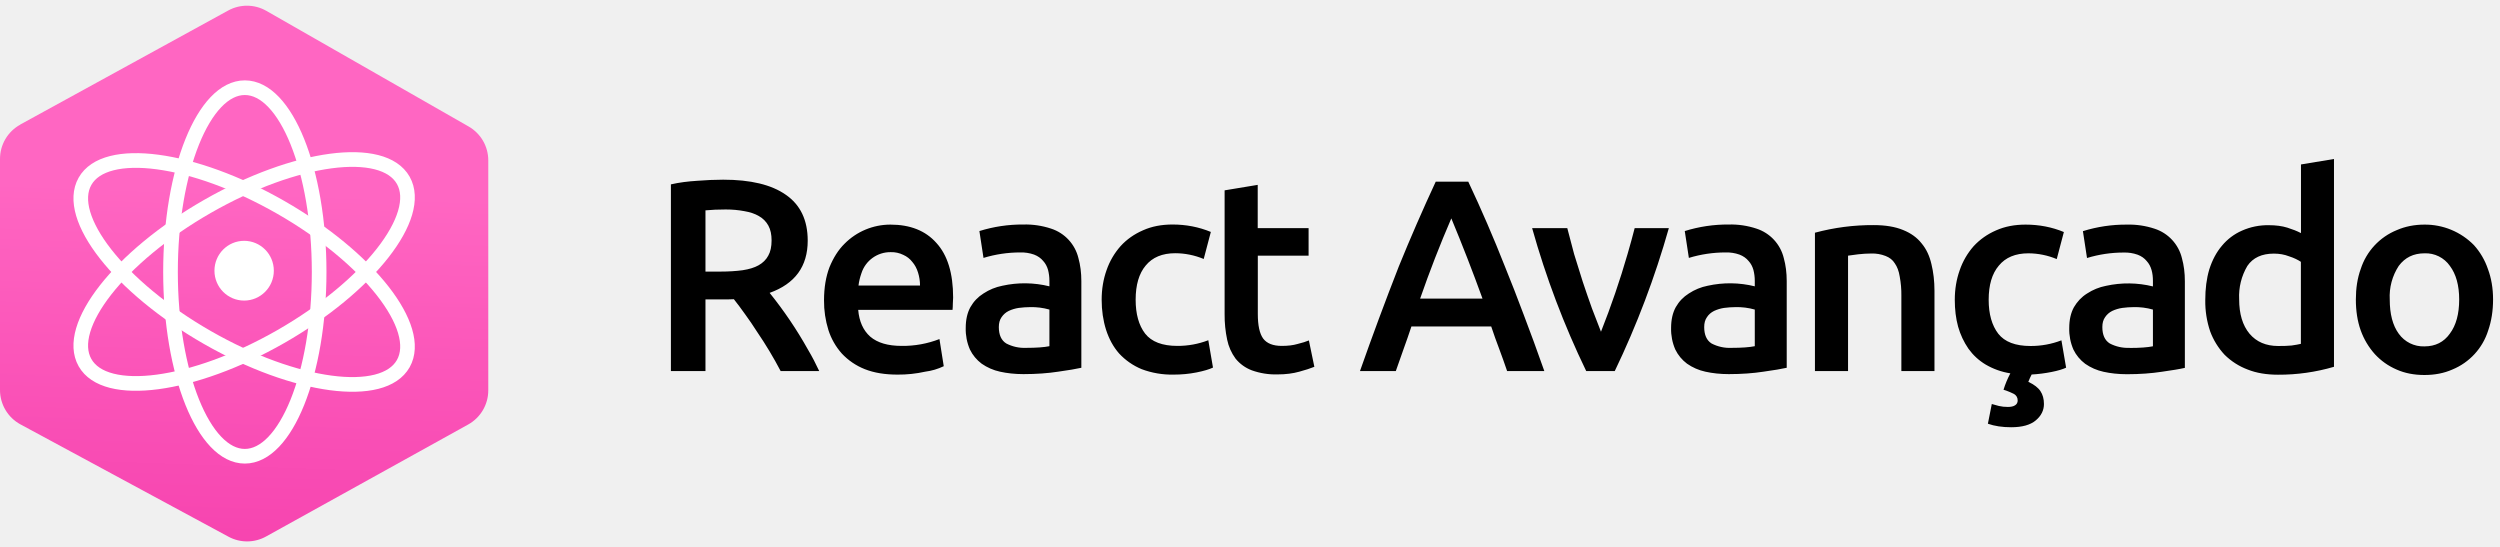
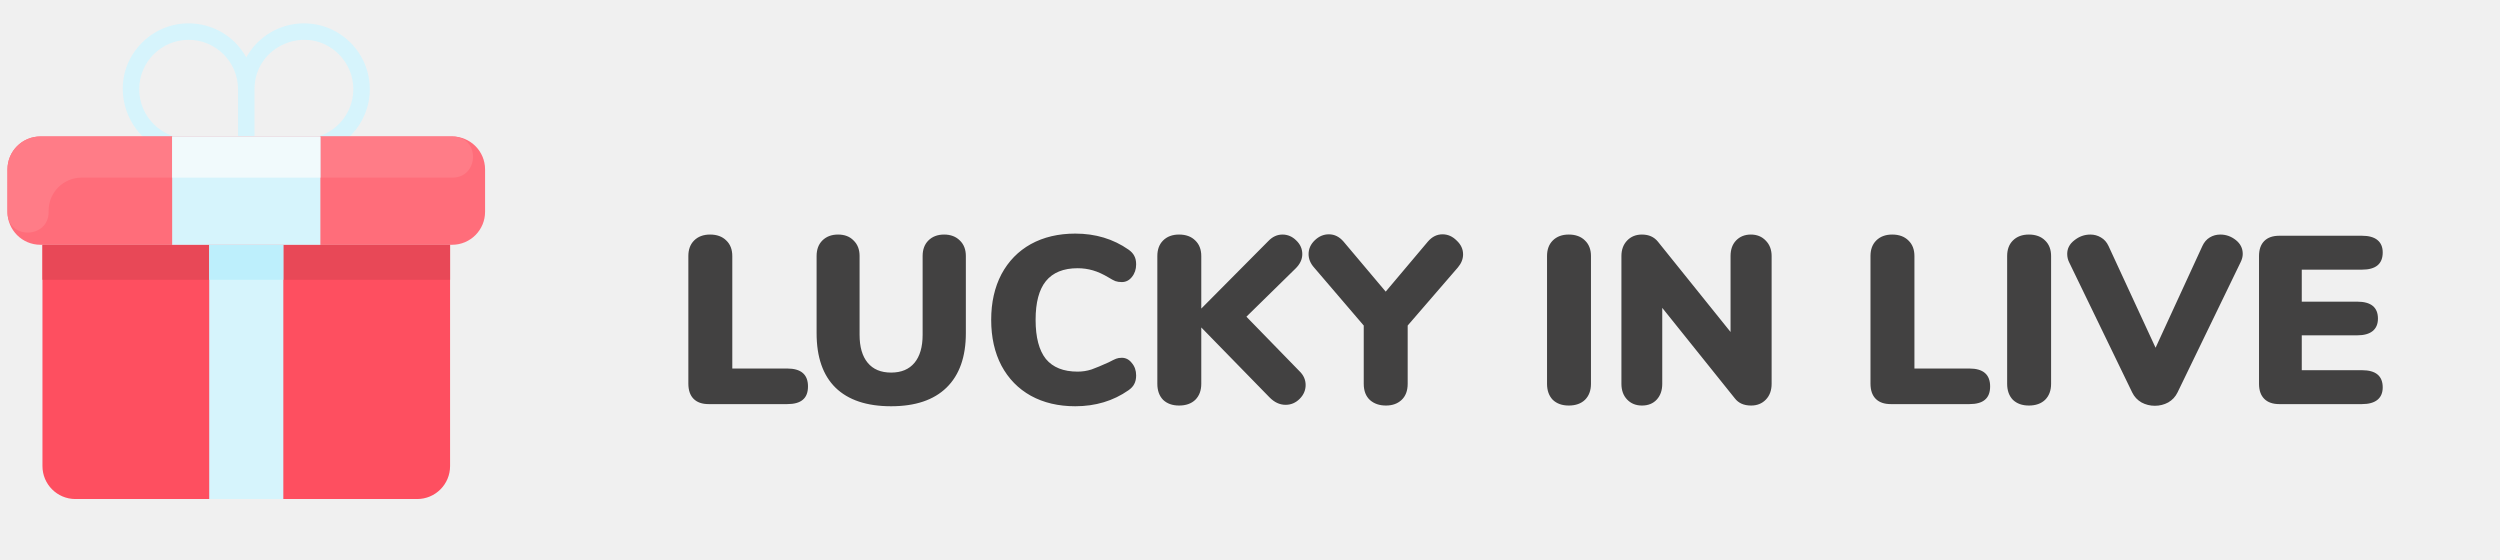
- <svg xmlns="http://www.w3.org/2000/svg" fill="none" viewBox="0 0 256 56">
-   <path d="M2.08 12.75L23.36 1.08a4 4 0 013.91.03L48 12.96A4 4 0 0150 16.43v23.54a4 4 0 01-2.06 3.5l-20.7 11.47a4 4 0 01-3.84.02L2.1 43.46A4 4 0 010 39.94V16.26a4 4 0 012.08-3.5z" fill="url(#paint0_linear)" />
-   <ellipse rx="7.65" ry="18.78" transform="matrix(-.49197 .87061 .8678 .49693 25 27.9)" stroke="#fff" stroke-width="1.5" />
-   <ellipse rx="7.65" ry="18.78" transform="matrix(-.49197 -.87061 .8678 -.49693 25 27.8)" stroke="#fff" stroke-width="1.5" />
-   <ellipse cx="25.07" cy="27.85" rx="7.61" ry="18.87" transform="rotate(180 25.07 27.85)" stroke="#fff" stroke-width="1.5" />
-   <ellipse cx="25.01" cy="27.73" rx="3.06" ry="3.04" transform="rotate(-90 25 27.73)" fill="#fff" />
-   <path d="M74.06 18.4c2.8 0 4.93.51 6.4 1.54 1.5 1.03 2.25 2.6 2.25 4.7 0 2.64-1.3 4.42-3.9 5.35a41.65 41.65 0 013.92 5.8c.44.74.82 1.48 1.16 2.21h-3.95a40.42 40.42 0 00-2.4-4c-.42-.66-.83-1.26-1.24-1.82-.41-.58-.8-1.1-1.15-1.54l-.67.02h-2.24V38H68.7V18.88c.86-.2 1.77-.31 2.74-.37a34.3 34.3 0 012.6-.11zm.25 3.05c-.75 0-1.44.03-2.07.09v6.27h1.54c.86 0 1.61-.05 2.27-.14.65-.1 1.19-.26 1.62-.5.45-.25.78-.58 1-.99.23-.4.34-.93.34-1.56 0-.6-.1-1.1-.33-1.52a2.47 2.47 0 00-.98-.98c-.41-.24-.9-.4-1.49-.5-.58-.11-1.21-.17-1.9-.17zm10.07 9.3c0-1.29.19-2.42.56-3.39.4-.97.9-1.77 1.54-2.4a6.6 6.6 0 014.7-1.96c2.02 0 3.59.62 4.7 1.87 1.15 1.25 1.72 3.12 1.72 5.6l-.03.64c0 .23-.01.43-.03.62h-9.66c.1 1.17.5 2.09 1.23 2.74.75.64 1.82.95 3.22.95a10.35 10.35 0 003.87-.7l.44 2.78a6.26 6.26 0 01-1.9.56 12.6 12.6 0 01-2.83.3c-1.29 0-2.4-.18-3.36-.56a6.48 6.48 0 01-2.35-1.6 6.7 6.7 0 01-1.37-2.4 9.97 9.97 0 01-.45-3.05zm9.83-1.51c0-.47-.07-.9-.2-1.32-.13-.43-.33-.8-.59-1.1a2.37 2.37 0 00-.92-.72 2.73 2.73 0 00-1.29-.28 3.11 3.11 0 00-3 2.16c-.14.4-.25.83-.3 1.26h6.3zm10.87 6.38c1.05 0 1.84-.06 2.38-.17V31.7a6.63 6.63 0 00-1.99-.25c-.37 0-.75.03-1.15.08a3.7 3.7 0 00-1.03.31c-.3.15-.54.36-.73.64-.19.27-.28.6-.28 1.01 0 .8.25 1.36.76 1.68a4 4 0 002.04.45zm-.28-12.63a8.3 8.3 0 012.83.42 4.21 4.21 0 012.8 3.02c.2.72.3 1.5.3 2.36v8.87c-.52.12-1.31.25-2.37.4-1.05.16-2.23.25-3.56.25-.88 0-1.68-.09-2.4-.25a5.2 5.2 0 01-1.88-.82 4 4 0 01-1.2-1.45 5.2 5.2 0 01-.43-2.21c0-.84.16-1.55.48-2.13.33-.58.78-1.05 1.34-1.4a5.4 5.4 0 011.93-.79 10.55 10.55 0 014.82.06v-.56c0-.4-.05-.77-.14-1.12-.1-.35-.26-.66-.5-.92-.23-.28-.54-.5-.93-.65a3.89 3.89 0 00-1.43-.22 12.8 12.8 0 00-3.75.56l-.42-2.75a14.7 14.7 0 014.5-.67zm8.01 7.7c0-1.08.17-2.09.5-3.02a7.3 7.3 0 011.44-2.47c.63-.69 1.4-1.23 2.3-1.62.89-.4 1.9-.59 3.02-.59 1.38 0 2.68.25 3.92.76l-.73 2.77a7.6 7.6 0 00-2.92-.59c-1.32 0-2.33.42-3.02 1.26-.69.82-1.03 1.99-1.03 3.5 0 1.46.32 2.62.97 3.47.66.84 1.76 1.26 3.3 1.26a8.7 8.7 0 003.17-.58l.48 2.8c-.38.18-.94.35-1.7.5-.76.15-1.53.22-2.33.22a8.79 8.79 0 01-3.28-.56 6.58 6.58 0 01-2.3-1.6c-.6-.68-1.04-1.5-1.34-2.43-.3-.95-.45-1.98-.45-3.08zm12.6-11.2l3.38-.56v4.43H134v2.82h-5.2v5.97c0 1.17.18 2.01.55 2.52.38.5 1.01.75 1.9.75.62 0 1.16-.06 1.63-.2.49-.12.87-.24 1.15-.36l.56 2.7c-.4.16-.9.33-1.54.5-.64.18-1.38.28-2.24.28a7.2 7.2 0 01-2.63-.42 3.92 3.92 0 01-1.66-1.2 4.94 4.94 0 01-.86-1.94 12.2 12.2 0 01-.26-2.6V19.49zM154.33 38c-.26-.77-.53-1.52-.81-2.27-.28-.74-.56-1.51-.82-2.3h-8.17a83.8 83.8 0 01-.81 2.33l-.79 2.24h-3.67a333.28 333.28 0 013.98-10.72 195.8 195.8 0 013.78-8.68h3.33a144.25 144.25 0 013.75 8.68c.64 1.56 1.28 3.23 1.94 4.98.67 1.75 1.37 3.67 2.1 5.74h-3.81zm-5.71-15.65a120.1 120.1 0 00-3.2 8.23h6.39a187.52 187.52 0 00-3.2-8.23zM162.43 38a88.45 88.45 0 01-5.54-14.64h3.6l.7 2.66.88 2.82c.31.94.63 1.85.95 2.75l.92 2.38a87.54 87.54 0 002.72-7.95c.28-.96.52-1.84.73-2.66h3.5A91.1 91.1 0 01165.35 38h-2.92zm14.88-2.38c1.04 0 1.84-.06 2.38-.17V31.7a6.63 6.63 0 00-1.99-.25c-.37 0-.75.03-1.15.08a3.7 3.7 0 00-1.03.31c-.3.15-.55.36-.73.64-.19.27-.28.6-.28 1.01 0 .8.25 1.36.75 1.68a4 4 0 002.05.45zm-.28-12.63a8.3 8.3 0 012.83.42 4.21 4.21 0 012.8 3.02c.2.72.3 1.5.3 2.36v8.87c-.52.12-1.31.25-2.38.4-1.04.16-2.23.25-3.55.25-.88 0-1.68-.09-2.4-.25a5.2 5.2 0 01-1.88-.82 4 4 0 01-1.2-1.45 5.2 5.2 0 01-.43-2.21c0-.84.16-1.55.48-2.13.33-.58.78-1.05 1.34-1.4a5.4 5.4 0 011.93-.79 10.55 10.55 0 014.82.06v-.56c0-.4-.05-.77-.14-1.12-.1-.35-.26-.66-.5-.92-.23-.28-.54-.5-.93-.65a3.89 3.89 0 00-1.43-.22 12.8 12.8 0 00-3.75.56l-.42-2.75a14.7 14.7 0 014.5-.67zm8.82.84a22.64 22.64 0 016.02-.78c1.2 0 2.2.17 3 .5.8.32 1.44.78 1.9 1.37.49.58.82 1.3 1.01 2.13.2.82.31 1.73.31 2.72V38h-3.39v-7.7a10 10 0 00-.17-1.99c-.09-.56-.26-1-.5-1.34-.22-.36-.54-.6-.95-.76a3.7 3.7 0 00-1.46-.25c-.43 0-.88.03-1.34.08l-1.04.14V38h-3.39V23.83zM207.7 39.1c.6.28 1.01.6 1.24.95.24.36.36.8.36 1.32 0 .65-.28 1.21-.84 1.68-.56.47-1.4.7-2.52.7-.9 0-1.7-.12-2.38-.36l.4-2.02.72.2c.3.07.6.1.92.1.32 0 .56-.05.73-.16a.55.55 0 00.28-.5c0-.3-.13-.53-.4-.68a7.14 7.14 0 00-.77-.33l-.28-.09a9.54 9.54 0 01.7-1.68 7.19 7.19 0 01-2.53-.9 5.87 5.87 0 01-1.76-1.62 7.66 7.66 0 01-1.06-2.26c-.23-.84-.34-1.76-.34-2.75 0-1.08.17-2.09.5-3.02a7.3 7.3 0 011.43-2.47c.64-.69 1.4-1.23 2.3-1.62.9-.4 1.9-.59 3.02-.59 1.38 0 2.7.25 3.92.76l-.73 2.77a7.6 7.6 0 00-2.9-.59c-1.33 0-2.34.42-3.03 1.26-.7.82-1.04 1.99-1.04 3.5 0 1.46.33 2.62.98 3.47.66.84 1.76 1.26 3.3 1.26a8.7 8.7 0 003.17-.58l.48 2.8c-.34.16-.83.31-1.49.44-.65.13-1.33.22-2.04.26a7.65 7.65 0 00-.34.75zm10.38-3.47c1.05 0 1.84-.06 2.38-.17V31.7a6.63 6.63 0 00-1.99-.25c-.37 0-.75.03-1.14.08a3.7 3.7 0 00-1.04.31c-.3.15-.54.36-.73.64-.19.27-.28.6-.28 1.01 0 .8.25 1.36.76 1.68a4 4 0 002.04.45zm-.28-12.63a8.3 8.3 0 012.83.42 4.21 4.21 0 012.8 3.02c.2.72.3 1.5.3 2.36v8.87c-.51.12-1.3.25-2.37.4-1.05.16-2.23.25-3.56.25-.88 0-1.68-.09-2.4-.25a5.2 5.2 0 01-1.88-.82 4 4 0 01-1.2-1.45 5.2 5.2 0 01-.43-2.21c0-.84.16-1.55.48-2.13.34-.58.78-1.05 1.34-1.4a5.4 5.4 0 011.94-.79 10.55 10.55 0 014.81.06v-.56c0-.4-.04-.77-.14-1.12-.1-.35-.26-.66-.5-.92-.23-.28-.53-.5-.93-.65a3.89 3.89 0 00-1.42-.22 12.8 12.8 0 00-3.76.56l-.42-2.75a14.7 14.7 0 014.5-.67zm11.49 7.65c0 1.49.35 2.67 1.06 3.52.71.84 1.69 1.26 2.94 1.26.54 0 1-.01 1.37-.05.4-.06.71-.11.95-.17v-8.4c-.3-.2-.7-.4-1.2-.56-.49-.19-1-.28-1.57-.28-1.23 0-2.14.42-2.71 1.26a6.09 6.09 0 00-.84 3.42zm9.71 6.91a20.01 20.01 0 01-5.74.81c-1.16 0-2.2-.17-3.1-.53a6.7 6.7 0 01-2.36-1.51 7.15 7.15 0 01-1.48-2.4 9.54 9.54 0 01-.5-3.2c0-1.16.13-2.2.41-3.14.3-.95.73-1.76 1.3-2.43a5.54 5.54 0 012.04-1.54 6.5 6.5 0 012.77-.56c.7 0 1.33.08 1.88.25.54.17 1 .35 1.4.56v-7.03l3.38-.56v21.28zm16.29-6.89c0 1.16-.17 2.22-.5 3.17a6.38 6.38 0 01-3.67 4c-.86.38-1.81.56-2.86.56-1.04 0-2-.18-2.85-.56-.86-.37-1.6-.9-2.22-1.57a7.36 7.36 0 01-1.45-2.43c-.34-.95-.5-2-.5-3.17 0-1.15.16-2.2.5-3.13a6.42 6.42 0 013.7-3.98c.85-.37 1.8-.56 2.82-.56a7.01 7.01 0 015.07 2.1 7 7 0 011.43 2.44c.35.93.53 1.98.53 3.13zm-3.47 0c0-1.45-.32-2.6-.95-3.44a3.02 3.02 0 00-2.6-1.29c-1.13 0-2 .43-2.64 1.29a5.71 5.71 0 00-.92 3.44c0 1.48.3 2.65.92 3.5a3.1 3.1 0 002.63 1.3c1.12 0 1.99-.44 2.6-1.3.64-.85.96-2.02.96-3.5z" fill="#000000" />
+ <svg xmlns="http://www.w3.org/2000/svg" width="335" height="75" viewBox="0 0 335 75" fill="none">
+   <g clip-path="url(#clip0)">
+     <g clip-path="url(#clip1)">
+       <path d="M60.31 32.8V62.456C60.31 64.895 58.334 66.87 55.897 66.87H10.104C7.666 66.87 5.69 64.895 5.69 62.456V32.8H60.31Z" fill="#FE4F60" />
+       <path d="M40.724 3.13C37.404 3.13 34.507 4.973 33 7.69C30.138 2.53 23.174 1.579 19.033 5.715C13.679 11.075 17.165 20.279 24.697 20.766C25.137 20.795 40.861 20.795 41.303 20.766C45.929 20.466 49.552 16.597 49.552 11.957C49.552 7.086 45.611 3.13 40.724 3.13V3.13ZM18.655 11.957C18.655 8.289 21.626 5.337 25.276 5.337C28.927 5.337 31.897 8.307 31.897 11.957V18.578H25.276C21.6 18.578 18.655 15.581 18.655 11.957ZM41.159 18.564C40.994 18.584 40.755 18.578 34.104 18.578V11.957C34.104 6.059 41.261 3.135 45.406 7.275C46.656 8.527 47.345 10.19 47.345 11.957C47.345 15.438 44.628 18.34 41.159 18.564V18.564Z" fill="#D6F4FC" />
+       <path d="M65 22.699V28.386C65 30.825 63.023 32.8 60.586 32.8H5.414C2.977 32.8 1 30.825 1 28.386V22.699C1 20.261 2.977 18.286 5.414 18.286H60.586C63.023 18.286 65 20.261 65 22.699Z" fill="#FF6D7A" />
+       <path d="M60.622 23.803H10.931C8.494 23.803 6.518 25.778 6.518 28.217V28.403C6.518 31.956 1.17 32.144 1.005 28.595C0.998 28.446 1 28.844 1 22.699C1 20.261 2.977 18.286 5.414 18.286H60.586C64.401 18.286 64.221 23.803 60.622 23.803Z" fill="#FF7C87" />
+       <path d="M5.69 32.8H60.31V37.49H5.69V32.8Z" fill="#E84857" />
+       <path d="M37.966 66.87H28.035C28.035 65.901 28.035 33.708 28.035 32.8H37.966V66.87Z" fill="#D6F4FC" />
+       <path d="M28.035 32.8H37.966V37.49H28.035V32.8Z" fill="#BDEFFC" />
+       <path d="M42.931 32.8C41.983 32.8 24.02 32.8 23.069 32.8C23.069 30.82 23.069 20.349 23.069 18.286H42.931V32.8Z" fill="#D6F4FC" />
+       <path d="M42.931 18.286V23.803H23.069V18.286H42.931Z" fill="#F1FAFC" />
+     </g>
+     <path d="M94.959 54.15C94.084 54.15 93.412 53.915 92.943 53.446C92.474 52.977 92.239 52.294 92.239 51.398V34.31C92.239 33.435 92.495 32.742 93.007 32.23C93.54 31.697 94.255 31.43 95.151 31.43C96.068 31.43 96.794 31.697 97.327 32.23C97.86 32.742 98.127 33.435 98.127 34.31V49.382H105.487C107.343 49.382 108.271 50.182 108.271 51.782C108.271 52.593 108.036 53.19 107.567 53.574C107.119 53.958 106.426 54.15 105.487 54.15H94.959ZM119.408 54.438C116.144 54.438 113.658 53.606 111.952 51.942C110.266 50.278 109.424 47.846 109.424 44.646V34.31C109.424 33.435 109.68 32.742 110.192 32.23C110.725 31.697 111.429 31.43 112.304 31.43C113.178 31.43 113.872 31.697 114.384 32.23C114.917 32.742 115.184 33.435 115.184 34.31V44.87C115.184 46.491 115.546 47.739 116.272 48.614C116.997 49.489 118.042 49.926 119.408 49.926C120.773 49.926 121.818 49.489 122.544 48.614C123.269 47.739 123.632 46.491 123.632 44.87V34.31C123.632 33.435 123.888 32.742 124.4 32.23C124.933 31.697 125.637 31.43 126.512 31.43C127.386 31.43 128.09 31.697 128.624 32.23C129.157 32.742 129.424 33.435 129.424 34.31V44.646C129.424 47.825 128.56 50.257 126.832 51.942C125.125 53.606 122.65 54.438 119.408 54.438ZM144.083 54.438C141.822 54.438 139.838 53.969 138.131 53.03C136.446 52.091 135.134 50.747 134.195 48.998C133.278 47.249 132.819 45.201 132.819 42.854C132.819 40.529 133.278 38.491 134.195 36.742C135.134 34.993 136.446 33.649 138.131 32.71C139.838 31.771 141.822 31.302 144.083 31.302C146.793 31.302 149.171 32.017 151.219 33.446C151.582 33.702 151.838 33.979 151.987 34.278C152.158 34.577 152.243 34.961 152.243 35.43C152.243 36.091 152.051 36.657 151.667 37.126C151.305 37.574 150.857 37.798 150.323 37.798C150.003 37.798 149.715 37.755 149.459 37.67C149.203 37.563 148.905 37.403 148.563 37.19C147.817 36.742 147.113 36.422 146.451 36.23C145.79 36.038 145.107 35.942 144.403 35.942C142.505 35.942 141.086 36.518 140.147 37.67C139.23 38.801 138.771 40.529 138.771 42.854C138.771 45.201 139.23 46.95 140.147 48.102C141.086 49.233 142.505 49.798 144.403 49.798C145.043 49.798 145.662 49.702 146.259 49.51C146.857 49.297 147.625 48.977 148.563 48.55C149.011 48.315 149.342 48.155 149.555 48.07C149.769 47.985 150.025 47.942 150.323 47.942C150.857 47.942 151.305 48.177 151.667 48.646C152.051 49.094 152.243 49.649 152.243 50.31C152.243 50.758 152.158 51.142 151.987 51.462C151.838 51.761 151.582 52.038 151.219 52.294C149.171 53.723 146.793 54.438 144.083 54.438ZM174.123 49.734C174.678 50.267 174.955 50.886 174.955 51.59C174.955 52.294 174.688 52.913 174.155 53.446C173.622 53.979 172.992 54.246 172.267 54.246C171.478 54.246 170.752 53.905 170.091 53.222L160.971 43.878V51.43C160.971 52.326 160.704 53.041 160.171 53.574C159.638 54.086 158.912 54.342 157.995 54.342C157.099 54.342 156.384 54.086 155.851 53.574C155.339 53.041 155.083 52.326 155.083 51.43V34.31C155.083 33.435 155.339 32.742 155.851 32.23C156.384 31.697 157.099 31.43 157.995 31.43C158.912 31.43 159.638 31.697 160.171 32.23C160.704 32.742 160.971 33.435 160.971 34.31V41.35L169.963 32.294C170.518 31.718 171.147 31.43 171.851 31.43C172.555 31.43 173.174 31.697 173.707 32.23C174.24 32.742 174.507 33.35 174.507 34.054C174.507 34.758 174.198 35.409 173.579 36.006L167.019 42.438L174.123 49.734ZM191.349 32.358C191.904 31.718 192.554 31.398 193.301 31.398C194.005 31.398 194.634 31.675 195.189 32.23C195.765 32.763 196.053 33.382 196.053 34.086C196.053 34.705 195.818 35.291 195.349 35.846L188.629 43.622V51.43C188.629 52.369 188.352 53.094 187.797 53.606C187.264 54.097 186.57 54.342 185.717 54.342C184.842 54.342 184.128 54.097 183.573 53.606C183.018 53.094 182.741 52.369 182.741 51.43V43.622L176.085 35.846C175.594 35.291 175.349 34.694 175.349 34.054C175.349 33.35 175.626 32.731 176.181 32.198C176.736 31.665 177.365 31.398 178.069 31.398C178.816 31.398 179.466 31.718 180.021 32.358L185.685 39.078L191.349 32.358ZM210.214 54.342C209.318 54.342 208.603 54.086 208.07 53.574C207.558 53.041 207.302 52.326 207.302 51.43V34.31C207.302 33.435 207.558 32.742 208.07 32.23C208.603 31.697 209.318 31.43 210.214 31.43C211.131 31.43 211.856 31.697 212.39 32.23C212.923 32.742 213.19 33.435 213.19 34.31V51.43C213.19 52.326 212.923 53.041 212.39 53.574C211.856 54.086 211.131 54.342 210.214 54.342ZM234.614 31.43C235.425 31.43 236.086 31.697 236.598 32.23C237.132 32.763 237.398 33.457 237.398 34.31V51.43C237.398 52.305 237.142 53.009 236.63 53.542C236.118 54.075 235.457 54.342 234.646 54.342C233.686 54.342 232.961 54.022 232.47 53.382L222.742 41.254V51.43C222.742 52.305 222.497 53.009 222.006 53.542C221.516 54.075 220.854 54.342 220.022 54.342C219.212 54.342 218.55 54.075 218.038 53.542C217.526 53.009 217.27 52.305 217.27 51.43V34.31C217.27 33.457 217.526 32.763 218.038 32.23C218.55 31.697 219.212 31.43 220.022 31.43C220.94 31.43 221.654 31.75 222.166 32.39L231.894 44.486V34.31C231.894 33.435 232.14 32.742 232.63 32.23C233.142 31.697 233.804 31.43 234.614 31.43ZM253.365 54.15C252.491 54.15 251.819 53.915 251.349 53.446C250.88 52.977 250.645 52.294 250.645 51.398V34.31C250.645 33.435 250.901 32.742 251.413 32.23C251.947 31.697 252.661 31.43 253.557 31.43C254.475 31.43 255.2 31.697 255.733 32.23C256.267 32.742 256.533 33.435 256.533 34.31V49.382H263.893C265.749 49.382 266.677 50.182 266.677 51.782C266.677 52.593 266.443 53.19 265.973 53.574C265.525 53.958 264.832 54.15 263.893 54.15H253.365ZM271.87 54.342C270.974 54.342 270.259 54.086 269.726 53.574C269.214 53.041 268.958 52.326 268.958 51.43V34.31C268.958 33.435 269.214 32.742 269.726 32.23C270.259 31.697 270.974 31.43 271.87 31.43C272.787 31.43 273.513 31.697 274.046 32.23C274.579 32.742 274.846 33.435 274.846 34.31V51.43C274.846 52.326 274.579 53.041 274.046 53.574C273.513 54.086 272.787 54.342 271.87 54.342ZM295.119 32.966C295.353 32.454 295.684 32.07 296.111 31.814C296.537 31.558 297.007 31.43 297.519 31.43C298.287 31.43 298.98 31.675 299.599 32.166C300.217 32.657 300.527 33.275 300.527 34.022C300.527 34.385 300.431 34.758 300.239 35.142L291.791 52.582C291.513 53.158 291.097 53.606 290.543 53.926C289.988 54.225 289.391 54.374 288.751 54.374C288.111 54.374 287.513 54.225 286.959 53.926C286.404 53.606 285.988 53.158 285.711 52.582L277.263 35.142C277.092 34.801 277.007 34.427 277.007 34.022C277.007 33.297 277.327 32.689 277.967 32.198C278.607 31.686 279.321 31.43 280.111 31.43C280.623 31.43 281.092 31.558 281.519 31.814C281.967 32.07 282.308 32.454 282.543 32.966L288.847 46.598L295.119 32.966ZM305.428 54.15C304.553 54.15 303.881 53.915 303.412 53.446C302.943 52.977 302.708 52.305 302.708 51.43V34.31C302.708 33.435 302.943 32.763 303.412 32.294C303.881 31.825 304.553 31.59 305.428 31.59H316.5C317.417 31.59 318.111 31.782 318.58 32.166C319.049 32.55 319.284 33.105 319.284 33.83C319.284 35.366 318.356 36.134 316.5 36.134H308.436V40.422H315.86C317.716 40.422 318.644 41.179 318.644 42.694C318.644 43.419 318.409 43.974 317.94 44.358C317.471 44.742 316.777 44.934 315.86 44.934H308.436V49.606H316.5C318.356 49.606 319.284 50.374 319.284 51.91C319.284 52.635 319.049 53.19 318.58 53.574C318.111 53.958 317.417 54.15 316.5 54.15H305.428Z" fill="#424141" />
+   </g>
  <defs>
-     <linearGradient id="paint0_linear" x1="24" y1="76" x2="26" y2="19.5" gradientUnits="userSpaceOnUse">
-       <stop stop-color="#F231A5" />
-       <stop offset="1" stop-color="#FF66C2" />
-     </linearGradient>
+     <clipPath id="clip0">
+       <rect width="335" height="75" fill="white" />
+     </clipPath>
+     <clipPath id="clip1">
+       <rect width="64" height="64" fill="white" transform="translate(1 3)" />
+     </clipPath>
  </defs>
</svg>
